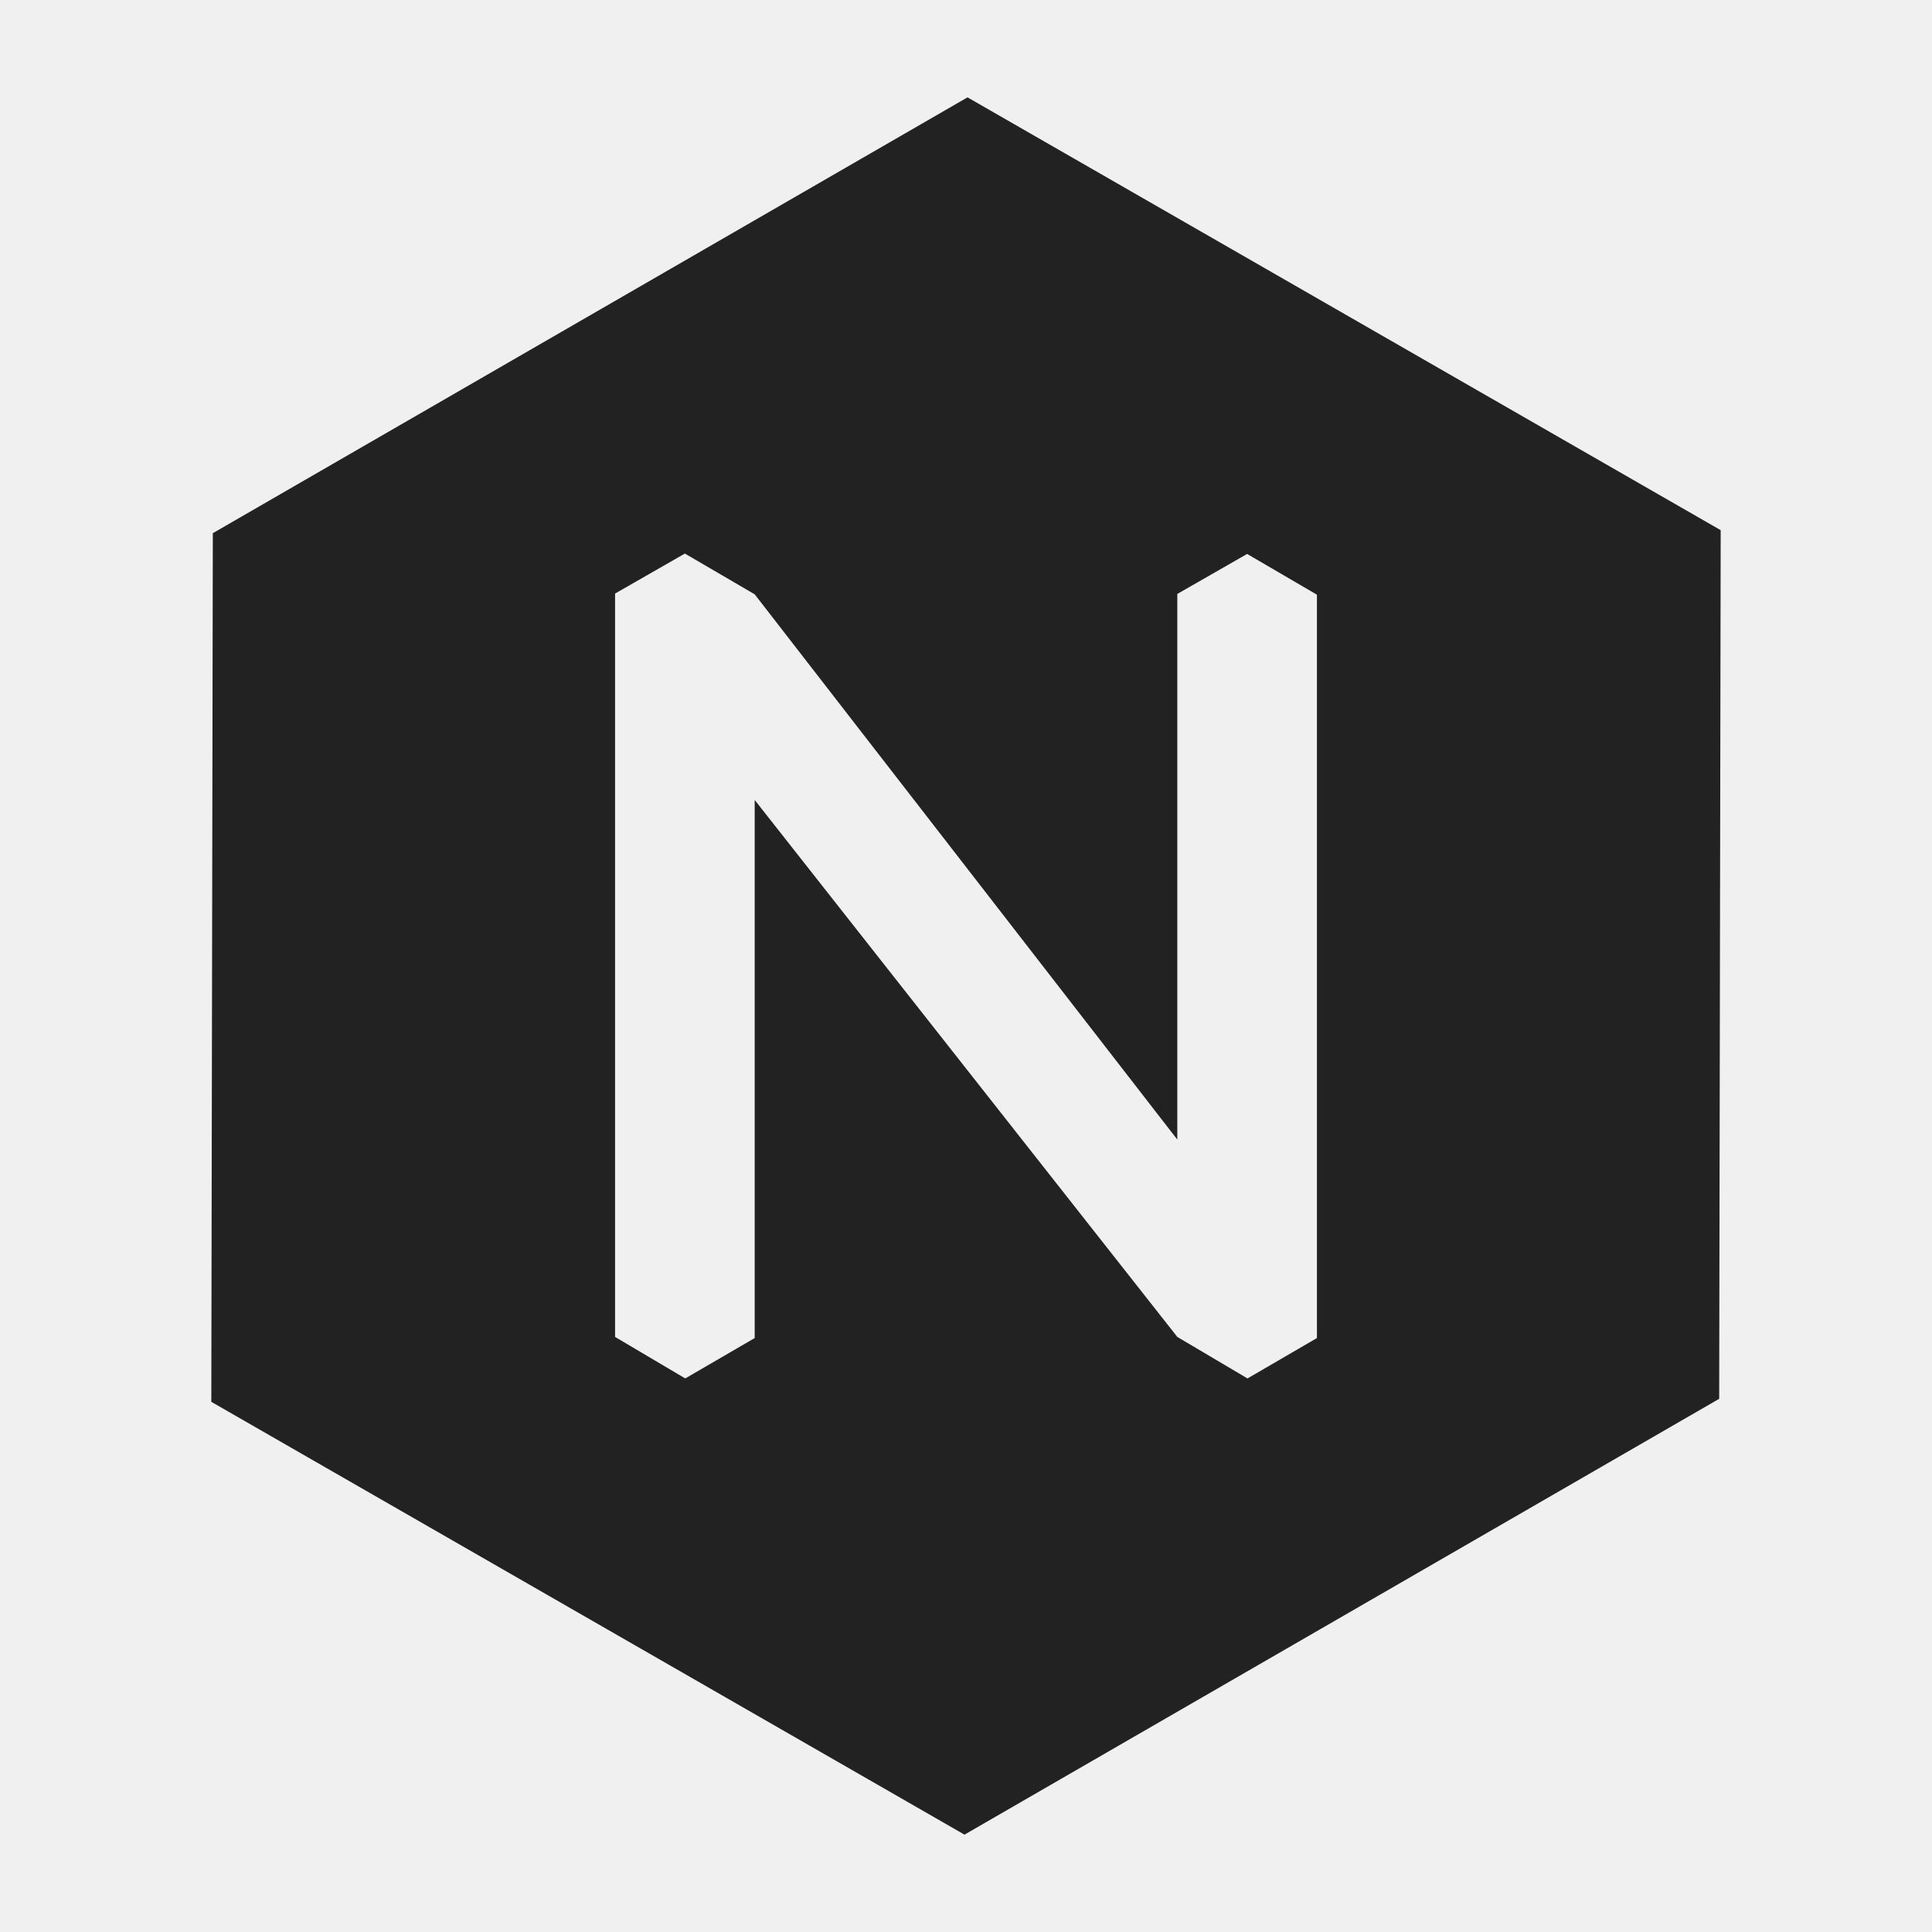
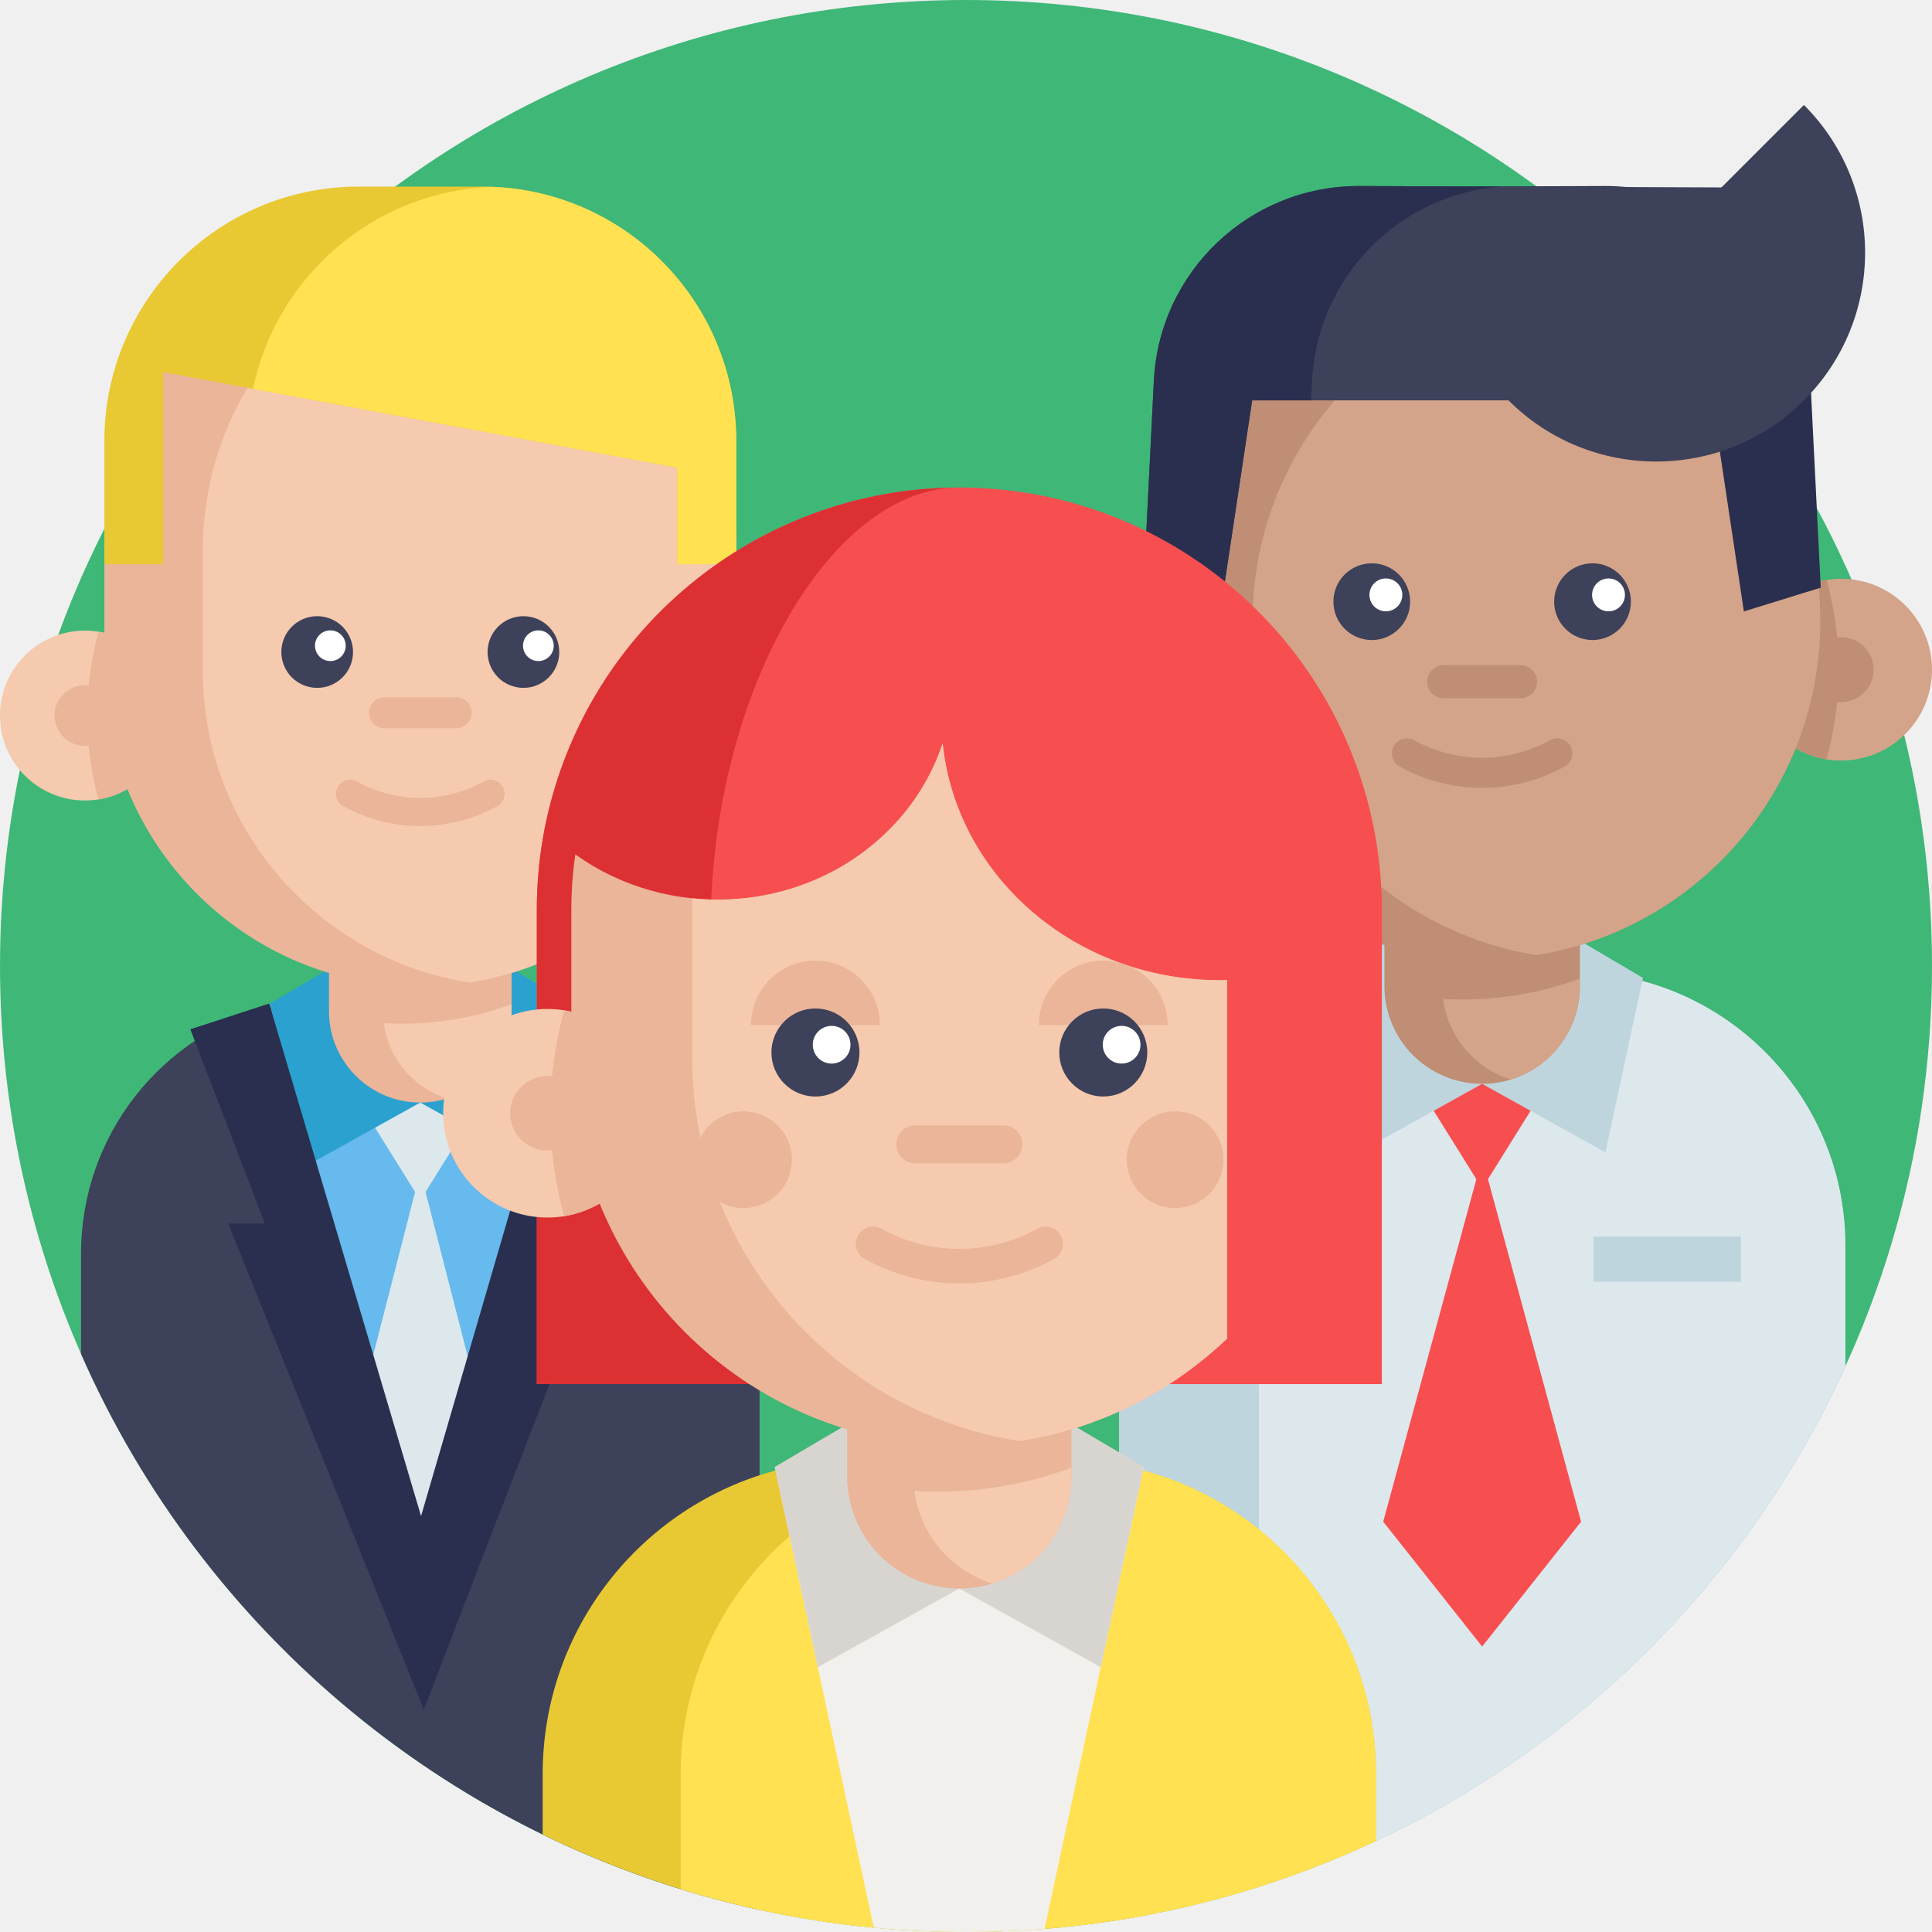
- <svg xmlns="http://www.w3.org/2000/svg" xml:space="preserve" enable-background="new 0 0 512 512" viewBox="0 0 512 512" height="512px" width="512px" y="0px" x="0px" id="NexT" version="1.1">
-   <defs id="defs3388" />
-   <path style="fill:#222222;fill-opacity:1" id="path3384" d="M 256.4,25.8 56.4,141.3 56,371.5 255.6,486.2 455.6,370.7 456,140.5 Z m 92.6,328.8 -18.4,10.7 -18.6,-11 0,0 -112,-142.3 0,142.6 -18.4,10.7 -18.6,-11 0,-197 18.5,-10.6 18.5,10.8 0,0 112,144.5 0,-144.6 18.5,-10.6 18.5,10.8 z" />
+ <svg xmlns="http://www.w3.org/2000/svg" height="512pt" viewBox="0 0 512.001 512" width="512pt">
+   <path d="m512 256c0 102.535-60.281 190.996-147.34 231.859-27.031 12.695-56.645 20.793-87.844 23.301-6.867.555-13.805.836-20.816.836-8.23 0-16.395-.387-24.438-1.16-10.281-.961-20.387-2.547-30.27-4.699-20.156-4.391-39.414-11.148-57.48-19.969-54.379-26.551-97.949-71.805-122.336-127.383-13.812-31.461-21.473-66.227-21.473-102.785 0-141.387 114.613-256 255.996-256 141.387 0 256 114.613 256 256zm0 0" fill="#3fb777" />
+   <path d="m489.023 330.102v32.047c-25.223 55.285-69.539 100.02-124.512 125.785-9.957 4.66-20.27 8.703-30.887 12.07-11.941 3.812-24.262 6.75-36.902 8.766-.055.008-.117.02-.168.02v-178.688c0-38.086 29.328-69.328 66.652-72.336 1.965-.168 3.941-.242 5.934-.242h47.273c5.59 0 11.035.617 16.258 1.82 32.266 7.375 56.352 36.266 56.352 70.758zm0 0" fill="#bfd5de" />
+   <path d="m489.023 330.102v32.047c-25.223 55.285-69.539 100.02-124.512 125.785-9.957 4.66-20.27 8.703-30.887 12.07v-169.902c0-40.082 32.508-72.578 72.602-72.578h10.195c40.105 0 72.602 32.496 72.602 72.578zm0 0" fill="#dde8ed" />
+   <path d="m321.738 177.465c0 11.988-8.762 21.93-20.23 23.777-1.25.203-2.543.309-3.855.309-13.309 0-24.086-10.781-24.086-24.086 0-13.305 10.777-24.086 24.086-24.086 1.312 0 2.605.105 3.855.309 11.469 1.848 20.23 11.789 20.23 23.777zm0 0" fill="#d3a489" />
+   <path d="m412.273 283.711-19.488 31.254-19.484-31.254" fill="#f74f4f" />
+   <path d="m419.004 403.262-26.215 33.09-26.227-33.09 26.23-96.43zm0 0" fill="#f74f4f" />
+   <path d="m321.738 177.465c0 11.988-8.762 21.93-20.23 23.777-2.082-7.578-3.195-15.547-3.195-23.777 0-8.227 1.113-16.199 3.195-23.777 11.469 1.848 20.23 11.789 20.23 23.777zm0 0" fill="#bf8e75" />
+   <path d="m306.262 177.465c0 4.754-3.855 8.609-8.609 8.609s-8.609-3.855-8.609-8.609 3.855-8.609 8.609-8.609 8.609 3.855 8.609 8.609zm0 0" fill="#bf8e75" />
+   <path d="m392.781 287.234-32.684 18.164-9.941-46.242 20.309-11.961" fill="#bfd5de" />
+   <path d="m392.781 287.234 32.68 18.164 9.941-46.242-20.305-11.961" fill="#bfd5de" />
+   <path d="m463.828 177.465c0 11.988 8.758 21.93 20.227 23.777 1.254.203 2.547.309 3.859.309 13.309 0 24.086-10.781 24.086-24.086 0-13.305-10.777-24.086-24.086-24.086-1.312 0-2.605.105-3.859.309-11.469 1.848-20.227 11.789-20.227 23.777zm0 0" fill="#d3a489" />
+   <g fill="#bf8e75">
+     <path d="m463.828 177.465c0 11.988 8.758 21.93 20.227 23.777 2.086-7.578 3.199-15.547 3.199-23.777 0-8.227-1.113-16.199-3.199-23.777-11.469 1.848-20.227 11.789-20.227 23.777zm0 0" />
+     <path d="m496.523 177.465c0 4.754-3.855 8.609-8.609 8.609-4.754 0-8.609-3.855-8.609-8.609s3.855-8.609 8.609-8.609c4.754 0 8.609 3.855 8.609 8.609zm0 0" />
+     <path d="m482.398 164.664c0 44.594-32.578 81.59-75.23 88.457-4.68.77-9.484 1.156-14.383 1.156-49.496 0-89.617-40.117-89.617-89.613 0-23.418 8.137-58.574 22.84-74.539 16.379-17.777 40.699-15.078 66.777-15.078 4.898 0 9.703.391 14.383 1.16 42.652 6.867 75.23 43.859 75.23 88.457zm0 0" />
+     <path d="m418.684 229.555v31.785c0 11.637-7.672 21.473-18.242 24.738-2.418.75-4.996 1.156-7.66 1.156-14.305 0-25.898-11.59-25.898-25.895v-31.785zm0 0" />
+   </g>
+   <path d="m418.684 259.328v2.012c0 11.637-7.672 21.473-18.242 24.742-9.535-2.934-16.703-11.223-18.027-21.367 1.73.105 3.469.16 5.219.16 4.902 0 9.703-.391 14.383-1.16 5.766-.926 11.336-2.41 16.668-4.387zm0 0" fill="#d3a489" />
+   <path d="m482.398 164.664c0 44.594-32.578 81.59-75.23 88.457-42.656-6.867-75.234-43.863-75.234-88.457 0-27.461 12.352-52.039 31.812-68.48 12.129-10.258 27.035-17.34 43.422-19.98 39.766 6.402 70.781 39 74.789 79.523.293 2.941.441 5.926.441 8.938zm0 0" fill="#d3a489" />
+   <path d="m392.785 208.801c-7.504 0-15.008-1.883-21.848-5.641-1.93-1.062-2.637-3.484-1.574-5.414 1.062-1.93 3.484-2.633 5.414-1.574 11.277 6.199 24.738 6.199 36.016 0 1.926-1.059 4.352-.355 5.414 1.574 1.059 1.93.355 4.352-1.574 5.414-6.84 3.758-14.344 5.641-21.848 5.641zm0 0" fill="#bf8e75" />
+   <path d="m373.699 159.445c0 5.617-4.551 10.168-10.164 10.168-5.617 0-10.168-4.551-10.168-10.168 0-5.613 4.551-10.164 10.168-10.164 5.613 0 10.164 4.551 10.164 10.164zm0 0" fill="#3d4159" />
+   <path d="m432.199 159.445c0 5.617-4.551 10.168-10.164 10.168-5.613 0-10.168-4.551-10.168-10.168 0-5.613 4.555-10.164 10.168-10.164 5.613 0 10.164 4.551 10.164 10.164zm0 0" fill="#3d4159" />
+   <path d="m371.629 157.652c0 2.406-1.953 4.355-4.359 4.355s-4.355-1.949-4.355-4.355 1.949-4.355 4.355-4.355 4.359 1.949 4.359 4.355zm0 0" fill="#fff" />
+   <path d="m430.629 157.652c0 2.406-1.953 4.355-4.359 4.355s-4.355-1.949-4.355-4.355 1.949-4.355 4.355-4.355 4.359 1.949 4.359 4.355zm0 0" fill="#fff" />
+   <path d="m402.949 185.043h-20.332c-2.422 0-4.383-1.965-4.383-4.387s1.961-4.383 4.383-4.383h20.332c2.422 0 4.387 1.961 4.387 4.383s-1.965 4.387-4.387 4.387zm0 0" fill="#bf8e75" />
+   <path d="m422.289 327.723h39.066v11.961h-39.066zm0 0" fill="#bfd5de" />
+   <path d="m387.539 49.445c27.148 1.941 48.945 23.871 50.324 51.477l.258 5.184h15.617l8.41 55.93 20.371-6.305-2.734-54.809c-1.445-28.996-25.43-51.723-54.453-51.617zm0 0" fill="#2a2f4f" />
+   <path d="m478.059 27.816c21.617 21.617 21.617 56.668 0 78.285-21.617 21.617-56.668 21.617-78.285 0zm0 0" fill="#3d4159" />
+   <path d="m399.777 106.102h-67.941l-8.414 55.934-20.371-6.305 2.734-54.809c1.441-28.992 25.426-51.727 54.453-51.617l98.121.371 12.973 23.348" fill="#3d4159" />
+   <path d="m398.027 49.445c-27.145 1.941-48.941 23.871-50.324 51.477l-.258 5.184h-15.613l-8.414 55.93-20.371-6.305 2.738-54.809c1.441-28.996 25.426-51.723 54.449-51.617zm0 0" fill="#2a2f4f" />
+   <path d="m201.293 332.246v173.891c-80.781-17.586-147.32-73.301-179.816-147.352v-26.539c0-31.379 21.305-57.785 50.246-65.516 1.059-.293 2.121-.555 3.211-.785 2.871-.625 5.82-1.055 8.816-1.293 1.828-.148 3.68-.23 5.551-.23h44.168c4.941 0 9.746.52 14.387 1.523.273.055.531.117.793.18.785.176 1.559.363 2.332.574.031.012.031.012.062.02 7.637 2.039 14.742 5.383 21.055 9.77 17.648 12.246 29.195 32.652 29.195 55.758zm0 0" fill="#3d4159" />
+   <path d="m151.207 265.949-.164.77-21.637 100.602c-1.117.098-2.242.184-3.367.262-1.582.102-3.176.199-4.777.27-3.273.156-6.562.234-9.867.234-3.395 0-6.762-.078-10.113-.242-1.516-.07-3.031-.156-4.547-.27-1.133-.078-2.258-.156-3.383-.25l-21.625-100.598-.164-.777zm0 0" fill="#66baed" />
+   <path d="m129.594 288.895-18.207 29.203-18.207-29.203" fill="#dde8ed" />
+   <path d="m126.039 367.582c-1.582.102-11.34 51.703-14.648 51.703-3.395 0-13.141-51.598-14.656-51.711l14.656-57.078zm0 0" fill="#dde8ed" />
+   <path d="m111.379 292.188-30.531 16.969-9.289-43.203 18.973-11.176" fill="#2ba1cf" />
+   <path d="m111.379 292.188 30.535 16.969 9.289-43.203-18.973-11.176" fill="#2ba1cf" />
+   <path d="m152.359 324.25h9.684l-41.555 107.551-8.18 21.18-9.07-22.535 8.348-28.664 39.395-135.082.23-.754 20.887 6.824zm0 0" fill="#2a2f4f" />
+   <path d="m120.488 431.801-8.18 21.18-9.07-22.535-42.746-106.195h9.695l-19.746-51.48 20.895-6.824.223.754 40.027 135.082zm0 0" fill="#2a2f4f" />
+   <path d="m135.582 238.297v29.699c0 10.871-7.168 20.059-17.043 23.109-2.258.703-4.668 1.082-7.156 1.082-13.363 0-24.195-10.828-24.195-24.195v-29.695zm0 0" fill="#eab599" />
+   <path d="m135.582 266.113v1.883c0 10.871-7.168 20.059-17.043 23.109-8.906-2.738-15.605-10.484-16.844-19.961 1.617.098 3.242.148 4.875.148 4.578 0 9.066-.363 13.438-1.082 5.387-.863 10.594-2.25 15.574-4.098zm0 0" fill="#f6caae" />
+   <path d="m45.004 189.629c0 11.203-8.18 20.492-18.895 22.215-1.172.191-2.379.289-3.605.289-12.434 0-22.504-10.07-22.504-22.504 0-12.43 10.07-22.504 22.504-22.504 1.227 0 2.434.102 3.605.289 10.715 1.727 18.895 11.012 18.895 22.215zm0 0" fill="#f6caae" />
+   <path d="m45.004 189.629c0 11.203-8.18 20.492-18.895 22.215-1.949-7.078-2.988-14.527-2.988-22.215s1.039-15.137 2.988-22.215c10.715 1.727 18.895 11.012 18.895 22.215zm0 0" fill="#eab599" />
+   <path d="m30.547 189.629c0 4.441-3.602 8.043-8.043 8.043s-8.043-3.602-8.043-8.043 3.602-8.043 8.043-8.043 8.043 3.602 8.043 8.043zm0 0" fill="#eab599" />
+   <path d="m177.762 189.629c0 11.203 8.184 20.492 18.898 22.215 1.172.191 2.375.289 3.605.289 12.43 0 22.5-10.07 22.5-22.504 0-12.43-10.07-22.504-22.5-22.504-1.23 0-2.434.102-3.605.289-10.715 1.727-18.898 11.012-18.898 22.215zm0 0" fill="#f6caae" />
+   <path d="m177.762 189.629c0 11.203 8.184 20.492 18.898 22.215 1.945-7.078 2.984-14.527 2.984-22.215s-1.039-15.137-2.984-22.215c-10.715 1.727-18.898 11.012-18.898 22.215zm0 0" fill="#eab599" />
+   <path d="m195.109 145.789v31.883c0 41.664-30.438 76.227-70.289 82.641-.133.023-.277.043-.41.066-4.238.68-8.59 1.016-13.027 1.016-46.238 0-83.723-37.484-83.723-83.723v-31.883c0-9.738 1.66-19.094 4.73-27.785 11.449-32.582 42.496-55.945 78.992-55.945h.004c4.434 0 8.793.344 13.039 1.012 40.047 6.262 70.684 40.914 70.684 82.719zm0 0" fill="#eab599" />
+   <path d="m208.305 189.629c0 4.441-3.598 8.043-8.039 8.043-4.445 0-8.043-3.602-8.043-8.043s3.598-8.043 8.043-8.043c4.441 0 8.039 3.602 8.039 8.043zm0 0" fill="#eab599" />
+   <path d="m195.109 145.789v31.883c0 41.664-30.438 76.227-70.289 82.641-.133.023-.277.043-.41.066-40.047-6.258-70.676-40.91-70.676-82.707v-31.883c0-41.805 30.637-76.457 70.691-82.719 40.047 6.262 70.684 40.914 70.684 82.719zm0 0" fill="#f6caae" />
+   <path d="m93.555 172.797c0 5.242-4.254 9.496-9.5 9.496-5.242 0-9.496-4.254-9.496-9.496 0-5.246 4.254-9.5 9.496-9.5 5.246 0 9.5 4.254 9.5 9.5zm0 0" fill="#3d4159" />
+   <path d="m148.211 172.797c0 5.242-4.25 9.496-9.496 9.496s-9.5-4.254-9.5-9.496c0-5.246 4.254-9.5 9.5-9.5s9.496 4.254 9.496 9.5zm0 0" fill="#3d4159" />
+   <path d="m91.617 171.121c0 2.246-1.82 4.066-4.07 4.066-2.246 0-4.07-1.82-4.07-4.066 0-2.25 1.824-4.07 4.07-4.07 2.25 0 4.07 1.82 4.07 4.07zm0 0" fill="#fff" />
+   <path d="m146.742 171.121c0 2.246-1.824 4.066-4.07 4.066s-4.07-1.82-4.07-4.066c0-2.25 1.824-4.07 4.07-4.07s4.07 1.82 4.07 4.07zm0 0" fill="#fff" />
+   <path d="m120.883 192.984h-18.996c-2.262 0-4.098-1.832-4.098-4.098 0-2.262 1.836-4.098 4.098-4.098h18.996c2.262 0 4.098 1.836 4.098 4.098s-1.836 4.098-4.098 4.098zm0 0" fill="#eab599" />
+   <path d="m111.383 218.906c-7.008 0-14.02-1.758-20.41-5.27-1.801-.992-2.461-3.258-1.469-5.059.992-1.805 3.254-2.461 5.059-1.469 10.535 5.789 23.113 5.789 33.648 0 1.801-.992 4.066-.336 5.055 1.469.992 1.801.336 4.066-1.469 5.059-6.391 3.512-13.402 5.27-20.414 5.27zm0 0" fill="#eab599" />
+   <path d="m195.109 116.855v32.66h-15.582v-25.578l-112.484-20.902-23.801-4.426v50.906h-15.582v-32.66c0-37.23 30.176-67.406 67.398-67.406h32.648c.887 0 1.773.012 2.66.059 35.988 1.383 64.742 31.004 64.742 67.348zm0 0" fill="#e8c934" />
+   <path d="m195.109 116.855v32.66h-15.582v-25.578l-112.484-20.902c6.199-29.766 32.023-52.32 63.324-53.527 35.988 1.383 64.742 31.004 64.742 67.348zm0 0" fill="#ffe152" />
+   <path d="m364.66 470.172v17.688c-32.977 15.484-69.809 24.137-108.66 24.137-18.773 0-37.082-2.016-54.707-5.859-7.086-1.547-14.055-3.375-20.91-5.496-12.633-3.898-24.859-8.758-36.57-14.473v-15.996c0-38.535 26.164-70.961 61.711-80.469 1.297-.344 2.602-.668 3.93-.949 3.531-.766 7.156-1.297 10.844-1.602 2.246-.188 4.516-.27 6.812-.27h54.242c6.059 0 11.973.637 17.668 1.871.324.062.66.133.973.207.961.219 1.922.461 2.863.723.031 0 .051 0 .07.008 9.387 2.508 18.109 6.617 25.863 12.008 21.68 15.035 35.871 40.102 35.871 68.473zm0 0" fill="#e8c934" />
+   <path d="m364.66 470.172v17.688c-32.977 15.484-69.809 24.137-108.66 24.137-18.773 0-37.082-2.016-54.707-5.859-7.086-1.547-14.055-3.375-20.91-5.496v-30.469c0-38.535 26.164-70.961 61.711-80.469 1.297-.344 2.602-.668 3.93-.949 3.531-.766 7.156-1.297 10.844-1.602 2.25-.188 4.516-.27 6.812-.27h17.672c6.059 0 11.973.637 17.668 1.871.324.062.66.133.973.207.961.219 1.922.461 2.863.723.031 0 .051 0 .07.008 9.387 2.508 18.109 6.617 25.863 12.008 21.68 15.035 35.871 40.102 35.871 68.473zm0 0" fill="#ffe152" />
+   <path d="m303.137 388.754-.211.938-26.109 121.469c-6.867.555-13.805.836-20.816.836-8.23 0-16.395-.387-24.438-1.16l-26.039-121.133-.211-.949zm0 0" fill="#f2f0ec" />
+   <path d="m254.223 420.977-37.496 20.84-11.41-53.062 23.301-13.723" fill="#d8d5d0" />
+   <path d="m254.223 420.977 37.5 20.84 11.406-53.062-23.297-13.723" fill="#d8d5d0" />
+   <path d="m142.266 366.797v-125.617c0-12.766 2.129-25.27 6.328-37.168 15.723-44.738 58.176-74.809 105.637-74.809 5.879 0 11.746.457 17.445 1.359 26.078 4.074 50 17.383 67.348 37.477 17.531 20.309 27.184 46.285 27.184 73.141v125.617" fill="#f74f4f" />
+   <path d="m188.324 246.086c0 44.434 26.016 95.836 40.305 120.711h-86.367v-125.617c0-12.762 2.129-25.266 6.328-37.168 15.625-44.48 57.691-74.461 104.824-74.797-34.426.859-65.09 56.086-65.09 116.871zm0 0" fill="#dd3033" />
+   <path d="m283.953 354.793v36.469c0 13.352-8.805 24.637-20.93 28.387-2.777.859-5.734 1.328-8.793 1.328-16.41 0-29.715-13.305-29.715-29.715v-36.469zm0 0" fill="#eab599" />
+   <path d="m283.953 388.953v2.309c0 13.352-8.805 24.637-20.93 28.387-10.941-3.363-19.168-12.875-20.688-24.516 1.984.121 3.98.18 5.988.18 5.621 0 11.133-.445 16.504-1.324 6.613-1.066 13.008-2.766 19.125-5.035zm0 0" fill="#f6caae" />
+   <path d="m172.715 295.02c0 13.758-10.051 25.168-23.207 27.285-1.441.23-2.918.352-4.43.352-15.266 0-27.637-12.367-27.637-27.637 0-15.266 12.371-27.633 27.637-27.633 1.512 0 2.988.121 4.43.352 13.156 2.117 23.207 13.523 23.207 27.281zm0 0" fill="#f6caae" />
+   <path d="m172.715 295.02c0 13.758-10.051 25.168-23.207 27.285-2.391-8.695-3.668-17.84-3.668-27.285 0-9.441 1.277-18.586 3.668-27.281 13.156 2.117 23.207 13.523 23.207 27.281zm0 0" fill="#eab599" />
+   <path d="m154.957 295.02c0 5.457-4.422 9.879-9.879 9.879-5.453 0-9.875-4.422-9.875-9.879 0-5.453 4.422-9.875 9.875-9.875 5.457 0 9.879 4.422 9.879 9.875zm0 0" fill="#eab599" />
+   <path d="m325.195 259.734v94.996c-14.684 14.016-33.512 23.723-54.461 27.098-.164.027-.34.055-.504.082-5.203.832-10.547 1.246-16 1.246-56.785 0-102.82-46.035-102.82-102.82v-39.156c0-5.012.359-9.945 1.055-14.766 24.461 17.594 59.539 15.855 81.887-5.27 7.402-6.988 12.543-15.312 15.453-24.141 1.617 15.461 8.691 30.508 21.223 42.355 14.922 14.09 34.637 20.887 54.168 20.375zm0 0" fill="#eab599" />
+   <path d="m325.195 259.734v94.996c-14.684 14.016-33.512 23.723-54.461 27.098-.164.027-.34.055-.504.082-49.18-7.684-86.797-50.242-86.797-101.574v-39.156c0-1.043.016-2.074.055-3.109 18.133 1.855 36.957-3.777 50.863-16.926 7.402-6.988 12.543-15.312 15.453-24.141 1.621 15.461 8.691 30.508 21.223 42.355 14.922 14.09 34.637 20.887 54.168 20.375zm0 0" fill="#f6caae" />
+   <path d="m309.453 271.652c0-9.434-7.645-17.078-17.074-17.078-9.434 0-17.078 7.645-17.078 17.078" fill="#eab599" />
+   <path d="m233.18 271.652c0-9.434-7.645-17.078-17.078-17.078-9.43 0-17.074 7.645-17.074 17.078" fill="#eab599" />
+   <path d="m227.766 278.922c0 6.441-5.223 11.664-11.664 11.664-6.441 0-11.664-5.223-11.664-11.664s5.223-11.664 11.664-11.664c6.441 0 11.664 5.223 11.664 11.664zm0 0" fill="#3d4159" />
+   <path d="m304.043 278.922c0 6.441-5.223 11.664-11.664 11.664-6.445 0-11.664-5.223-11.664-11.664s5.219-11.664 11.664-11.664c6.441 0 11.664 5.223 11.664 11.664zm0 0" fill="#3d4159" />
+   <path d="m265.902 308.289h-23.328c-2.777 0-5.031-2.25-5.031-5.031 0-2.777 2.254-5.031 5.031-5.031h23.328c2.781 0 5.031 2.254 5.031 5.031 0 2.781-2.25 5.031-5.031 5.031zm0 0" fill="#eab599" />
+   <path d="m254.238 340.125c-8.609 0-17.219-2.16-25.066-6.473-2.215-1.219-3.023-3.996-1.805-6.211 1.215-2.215 3.996-3.023 6.211-1.805 12.938 7.113 28.387 7.113 41.324 0 2.211-1.219 4.992-.41 6.211 1.805s.41 4.992-1.805 6.211c-7.848 4.316-16.457 6.473-25.07 6.473zm0 0" fill="#eab599" />
+   <path d="m225.387 276.863c0 2.762-2.234 4.996-4.996 4.996s-4.996-2.234-4.996-4.996 2.234-4.996 4.996-4.996 4.996 2.234 4.996 4.996zm0 0" fill="#fff" />
+   <path d="m302.234 276.863c0 2.762-2.234 4.996-4.996 4.996s-4.996-2.234-4.996-4.996 2.234-4.996 4.996-4.996 4.996 2.234 4.996 4.996zm0 0" fill="#fff" />
+   <path d="m324.223 307.332c0 7.074-5.734 12.809-12.809 12.809-7.074 0-12.809-5.734-12.809-12.809s5.734-12.809 12.809-12.809c7.074 0 12.809 5.734 12.809 12.809zm0 0" fill="#eab599" />
+   <path d="m209.867 307.332c0 7.074-5.734 12.809-12.809 12.809-7.074 0-12.809-5.734-12.809-12.809s5.734-12.809 12.809-12.809c7.074 0 12.809 5.734 12.809 12.809zm0 0" fill="#eab599" />
</svg>
